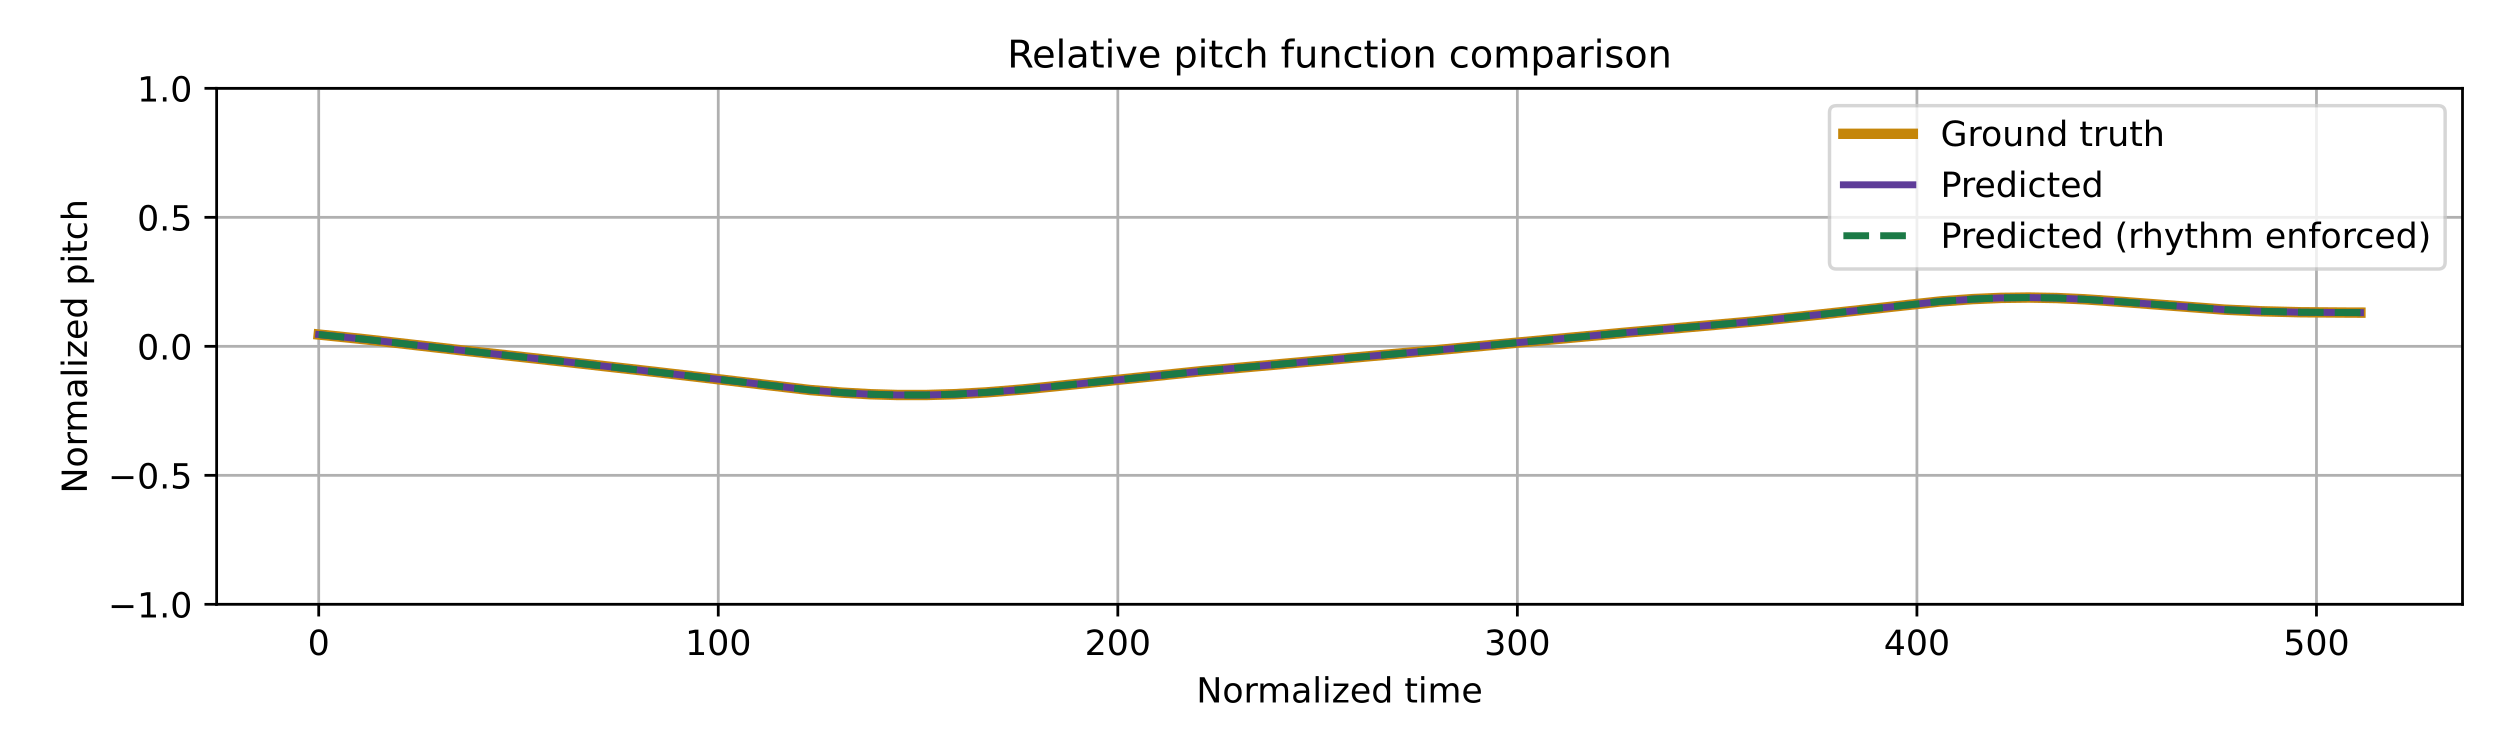
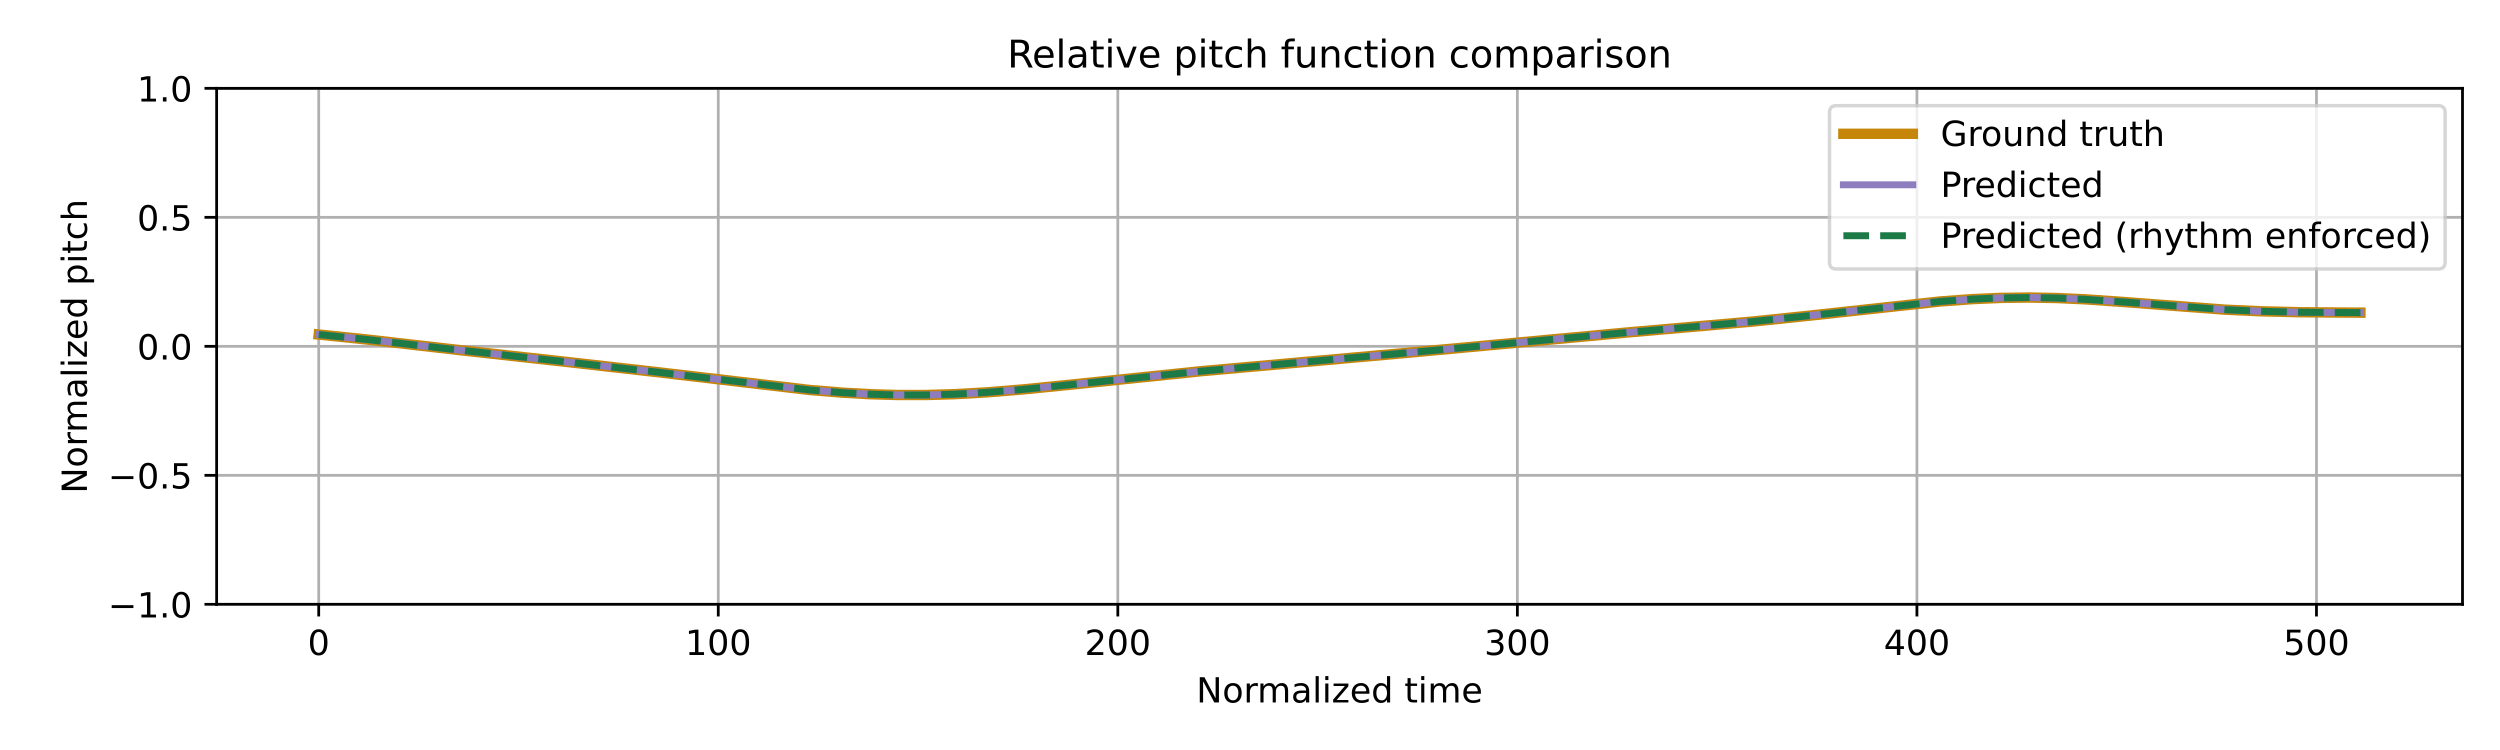
<svg xmlns="http://www.w3.org/2000/svg" xmlns:xlink="http://www.w3.org/1999/xlink" width="720pt" height="216pt" viewBox="0 0 720 216" version="1.1">
  <defs>
    <style type="text/css">*{stroke-linejoin: round; stroke-linecap: butt}</style>
  </defs>
  <g id="figure_1">
    <g id="patch_1">
      <path d="M 0 216  L 720 216  L 720 0  L 0 0  z " style="fill: #ffffff" />
    </g>
    <g id="axes_1">
      <g id="patch_2">
        <path d="M 62.39 174.04  L 709.2 174.04  L 709.2 25.44  L 62.39 25.44  z " style="fill: #ffffff" />
      </g>
      <g id="matplotlib.axis_1">
        <g id="xtick_1">
          <g id="line2d_1">
-             <path d="M 91.79 174.04  L 91.79 25.44  " clip-path="url(#p69fa13df1b)" style="fill: none; stroke: #b0b0b0; stroke-width: 0.8; stroke-linecap: square" />
+             <path d="M 91.79 174.04  L 91.79 25.44  " clip-path="url(#p6975972020)" style="fill: none; stroke: #b0b0b0; stroke-width: 0.8; stroke-linecap: square" />
          </g>
          <g id="line2d_2">
            <defs>
-               <path id="m1cdd8b90ce" d="M 0 0  L 0 3.5  " style="stroke: #000000; stroke-width: 0.8" />
-             </defs>
-             <g>
-               <use xlink:href="#m1cdd8b90ce" x="91.79" y="174.04" style="stroke: #000000; stroke-width: 0.8" />
+               <path id="m0527c68d6d" d="M 0 0  L 0 3.5  " style="stroke: #000000; stroke-width: 0.8" />
+             </defs>
+             <g>
+               <use xlink:href="#m0527c68d6d" x="91.79" y="174.04" style="stroke: #000000; stroke-width: 0.8" />
            </g>
          </g>
          <g id="text_1">
            <g transform="translate(88.60921 188.6384) scale(0.1 -0.1)">
              <defs>
                <path id="DejaVuSans-30" d="M 2034 4250  Q 1547 4250 1301 3770  Q 1056 3291 1056 2328  Q 1056 1369 1301 889  Q 1547 409 2034 409  Q 2525 409 2770 889  Q 3016 1369 3016 2328  Q 3016 3291 2770 3770  Q 2525 4250 2034 4250  z M 2034 4750  Q 2819 4750 3233 4129  Q 3647 3509 3647 2328  Q 3647 1150 3233 529  Q 2819 -91 2034 -91  Q 1250 -91 836 529  Q 422 1150 422 2328  Q 422 3509 836 4129  Q 1250 4750 2034 4750  z " transform="scale(0.015625)" />
              </defs>
              <use xlink:href="#DejaVuSans-30" />
            </g>
          </g>
        </g>
        <g id="xtick_2">
          <g id="line2d_3">
-             <path d="M 206.861 174.04  L 206.861 25.44  " clip-path="url(#p69fa13df1b)" style="fill: none; stroke: #b0b0b0; stroke-width: 0.8; stroke-linecap: square" />
+             <path d="M 206.861 174.04  L 206.861 25.44  " clip-path="url(#p6975972020)" style="fill: none; stroke: #b0b0b0; stroke-width: 0.8; stroke-linecap: square" />
          </g>
          <g id="line2d_4">
            <g>
-               <use xlink:href="#m1cdd8b90ce" x="206.861" y="174.04" style="stroke: #000000; stroke-width: 0.8" />
+               <use xlink:href="#m0527c68d6d" x="206.861" y="174.04" style="stroke: #000000; stroke-width: 0.8" />
            </g>
          </g>
          <g id="text_2">
            <g transform="translate(197.317 188.6384) scale(0.1 -0.1)">
              <defs>
                <path id="DejaVuSans-31" d="M 794 531  L 1825 531  L 1825 4091  L 703 3866  L 703 4441  L 1819 4666  L 2450 4666  L 2450 531  L 3481 531  L 3481 0  L 794 0  L 794 531  z " transform="scale(0.015625)" />
              </defs>
              <use xlink:href="#DejaVuSans-31" />
              <use xlink:href="#DejaVuSans-30" transform="translate(63.62305 0)" />
              <use xlink:href="#DejaVuSans-30" transform="translate(127.2461 0)" />
            </g>
          </g>
        </g>
        <g id="xtick_3">
          <g id="line2d_5">
-             <path d="M 321.931 174.04  L 321.931 25.44  " clip-path="url(#p69fa13df1b)" style="fill: none; stroke: #b0b0b0; stroke-width: 0.8; stroke-linecap: square" />
+             <path d="M 321.931 174.04  L 321.931 25.44  " clip-path="url(#p6975972020)" style="fill: none; stroke: #b0b0b0; stroke-width: 0.8; stroke-linecap: square" />
          </g>
          <g id="line2d_6">
            <g>
-               <use xlink:href="#m1cdd8b90ce" x="321.931" y="174.04" style="stroke: #000000; stroke-width: 0.8" />
+               <use xlink:href="#m0527c68d6d" x="321.931" y="174.04" style="stroke: #000000; stroke-width: 0.8" />
            </g>
          </g>
          <g id="text_3">
            <g transform="translate(312.3872 188.6384) scale(0.1 -0.1)">
              <defs>
                <path id="DejaVuSans-32" d="M 1228 531  L 3431 531  L 3431 0  L 469 0  L 469 531  Q 828 903 1448 1529  Q 2069 2156 2228 2338  Q 2531 2678 2651 2914  Q 2772 3150 2772 3378  Q 2772 3750 2511 3984  Q 2250 4219 1831 4219  Q 1534 4219 1204 4116  Q 875 4013 500 3803  L 500 4441  Q 881 4594 1212 4672  Q 1544 4750 1819 4750  Q 2544 4750 2975 4387  Q 3406 4025 3406 3419  Q 3406 3131 3298 2873  Q 3191 2616 2906 2266  Q 2828 2175 2409 1742  Q 1991 1309 1228 531  z " transform="scale(0.015625)" />
              </defs>
              <use xlink:href="#DejaVuSans-32" />
              <use xlink:href="#DejaVuSans-30" transform="translate(63.62305 0)" />
              <use xlink:href="#DejaVuSans-30" transform="translate(127.2461 0)" />
            </g>
          </g>
        </g>
        <g id="xtick_4">
          <g id="line2d_7">
-             <path d="M 437.001 174.04  L 437.001 25.44  " clip-path="url(#p69fa13df1b)" style="fill: none; stroke: #b0b0b0; stroke-width: 0.8; stroke-linecap: square" />
+             <path d="M 437.001 174.04  L 437.001 25.44  " clip-path="url(#p6975972020)" style="fill: none; stroke: #b0b0b0; stroke-width: 0.8; stroke-linecap: square" />
          </g>
          <g id="line2d_8">
            <g>
-               <use xlink:href="#m1cdd8b90ce" x="437.001" y="174.04" style="stroke: #000000; stroke-width: 0.8" />
+               <use xlink:href="#m0527c68d6d" x="437.001" y="174.04" style="stroke: #000000; stroke-width: 0.8" />
            </g>
          </g>
          <g id="text_4">
            <g transform="translate(427.4575 188.6384) scale(0.1 -0.1)">
              <defs>
                <path id="DejaVuSans-33" d="M 2597 2516  Q 3050 2419 3304 2112  Q 3559 1806 3559 1356  Q 3559 666 3084 287  Q 2609 -91 1734 -91  Q 1441 -91 1130 -33  Q 819 25 488 141  L 488 750  Q 750 597 1062 519  Q 1375 441 1716 441  Q 2309 441 2620 675  Q 2931 909 2931 1356  Q 2931 1769 2642 2001  Q 2353 2234 1838 2234  L 1294 2234  L 1294 2753  L 1863 2753  Q 2328 2753 2575 2939  Q 2822 3125 2822 3475  Q 2822 3834 2567 4026  Q 2313 4219 1838 4219  Q 1578 4219 1281 4162  Q 984 4106 628 3988  L 628 4550  Q 988 4650 1302 4700  Q 1616 4750 1894 4750  Q 2613 4750 3031 4423  Q 3450 4097 3450 3541  Q 3450 3153 3228 2886  Q 3006 2619 2597 2516  z " transform="scale(0.015625)" />
              </defs>
              <use xlink:href="#DejaVuSans-33" />
              <use xlink:href="#DejaVuSans-30" transform="translate(63.62305 0)" />
              <use xlink:href="#DejaVuSans-30" transform="translate(127.2461 0)" />
            </g>
          </g>
        </g>
        <g id="xtick_5">
          <g id="line2d_9">
-             <path d="M 552.072 174.04  L 552.072 25.44  " clip-path="url(#p69fa13df1b)" style="fill: none; stroke: #b0b0b0; stroke-width: 0.8; stroke-linecap: square" />
+             <path d="M 552.072 174.04  L 552.072 25.44  " clip-path="url(#p6975972020)" style="fill: none; stroke: #b0b0b0; stroke-width: 0.8; stroke-linecap: square" />
          </g>
          <g id="line2d_10">
            <g>
-               <use xlink:href="#m1cdd8b90ce" x="552.072" y="174.04" style="stroke: #000000; stroke-width: 0.8" />
+               <use xlink:href="#m0527c68d6d" x="552.072" y="174.04" style="stroke: #000000; stroke-width: 0.8" />
            </g>
          </g>
          <g id="text_5">
            <g transform="translate(542.5278 188.6384) scale(0.1 -0.1)">
              <defs>
                <path id="DejaVuSans-34" d="M 2419 4116  L 825 1625  L 2419 1625  L 2419 4116  z M 2253 4666  L 3047 4666  L 3047 1625  L 3713 1625  L 3713 1100  L 3047 1100  L 3047 0  L 2419 0  L 2419 1100  L 313 1100  L 313 1709  L 2253 4666  z " transform="scale(0.015625)" />
              </defs>
              <use xlink:href="#DejaVuSans-34" />
              <use xlink:href="#DejaVuSans-30" transform="translate(63.62305 0)" />
              <use xlink:href="#DejaVuSans-30" transform="translate(127.2461 0)" />
            </g>
          </g>
        </g>
        <g id="xtick_6">
          <g id="line2d_11">
-             <path d="M 667.142 174.04  L 667.142 25.44  " clip-path="url(#p69fa13df1b)" style="fill: none; stroke: #b0b0b0; stroke-width: 0.8; stroke-linecap: square" />
+             <path d="M 667.142 174.04  L 667.142 25.44  " clip-path="url(#p6975972020)" style="fill: none; stroke: #b0b0b0; stroke-width: 0.8; stroke-linecap: square" />
          </g>
          <g id="line2d_12">
            <g>
-               <use xlink:href="#m1cdd8b90ce" x="667.142" y="174.04" style="stroke: #000000; stroke-width: 0.8" />
+               <use xlink:href="#m0527c68d6d" x="667.142" y="174.04" style="stroke: #000000; stroke-width: 0.8" />
            </g>
          </g>
          <g id="text_6">
            <g transform="translate(657.5981 188.6384) scale(0.1 -0.1)">
              <defs>
                <path id="DejaVuSans-35" d="M 691 4666  L 3169 4666  L 3169 4134  L 1269 4134  L 1269 2991  Q 1406 3038 1543 3061  Q 1681 3084 1819 3084  Q 2600 3084 3056 2656  Q 3513 2228 3513 1497  Q 3513 744 3044 326  Q 2575 -91 1722 -91  Q 1428 -91 1123 -41  Q 819 9 494 109  L 494 744  Q 775 591 1075 516  Q 1375 441 1709 441  Q 2250 441 2565 725  Q 2881 1009 2881 1497  Q 2881 1984 2565 2268  Q 2250 2553 1709 2553  Q 1456 2553 1204 2497  Q 953 2441 691 2322  L 691 4666  z " transform="scale(0.015625)" />
              </defs>
              <use xlink:href="#DejaVuSans-35" />
              <use xlink:href="#DejaVuSans-30" transform="translate(63.62305 0)" />
              <use xlink:href="#DejaVuSans-30" transform="translate(127.2461 0)" />
            </g>
          </g>
        </g>
        <g id="text_7">
          <g transform="translate(344.5544 202.3166) scale(0.1 -0.1)">
            <defs>
              <path id="DejaVuSans-4e" d="M 628 4666  L 1478 4666  L 3547 763  L 3547 4666  L 4159 4666  L 4159 0  L 3309 0  L 1241 3903  L 1241 0  L 628 0  L 628 4666  z " transform="scale(0.015625)" />
              <path id="DejaVuSans-6f" d="M 1959 3097  Q 1497 3097 1228 2736  Q 959 2375 959 1747  Q 959 1119 1226 758  Q 1494 397 1959 397  Q 2419 397 2687 759  Q 2956 1122 2956 1747  Q 2956 2369 2687 2733  Q 2419 3097 1959 3097  z M 1959 3584  Q 2709 3584 3137 3096  Q 3566 2609 3566 1747  Q 3566 888 3137 398  Q 2709 -91 1959 -91  Q 1206 -91 779 398  Q 353 888 353 1747  Q 353 2609 779 3096  Q 1206 3584 1959 3584  z " transform="scale(0.015625)" />
              <path id="DejaVuSans-72" d="M 2631 2963  Q 2534 3019 2420 3045  Q 2306 3072 2169 3072  Q 1681 3072 1420 2755  Q 1159 2438 1159 1844  L 1159 0  L 581 0  L 581 3500  L 1159 3500  L 1159 2956  Q 1341 3275 1631 3429  Q 1922 3584 2338 3584  Q 2397 3584 2469 3576  Q 2541 3569 2628 3553  L 2631 2963  z " transform="scale(0.015625)" />
              <path id="DejaVuSans-6d" d="M 3328 2828  Q 3544 3216 3844 3400  Q 4144 3584 4550 3584  Q 5097 3584 5394 3201  Q 5691 2819 5691 2113  L 5691 0  L 5113 0  L 5113 2094  Q 5113 2597 4934 2840  Q 4756 3084 4391 3084  Q 3944 3084 3684 2787  Q 3425 2491 3425 1978  L 3425 0  L 2847 0  L 2847 2094  Q 2847 2600 2669 2842  Q 2491 3084 2119 3084  Q 1678 3084 1418 2786  Q 1159 2488 1159 1978  L 1159 0  L 581 0  L 581 3500  L 1159 3500  L 1159 2956  Q 1356 3278 1631 3431  Q 1906 3584 2284 3584  Q 2666 3584 2933 3390  Q 3200 3197 3328 2828  z " transform="scale(0.015625)" />
              <path id="DejaVuSans-61" d="M 2194 1759  Q 1497 1759 1228 1600  Q 959 1441 959 1056  Q 959 750 1161 570  Q 1363 391 1709 391  Q 2188 391 2477 730  Q 2766 1069 2766 1631  L 2766 1759  L 2194 1759  z M 3341 1997  L 3341 0  L 2766 0  L 2766 531  Q 2569 213 2275 61  Q 1981 -91 1556 -91  Q 1019 -91 701 211  Q 384 513 384 1019  Q 384 1609 779 1909  Q 1175 2209 1959 2209  L 2766 2209  L 2766 2266  Q 2766 2663 2505 2880  Q 2244 3097 1772 3097  Q 1472 3097 1187 3025  Q 903 2953 641 2809  L 641 3341  Q 956 3463 1253 3523  Q 1550 3584 1831 3584  Q 2591 3584 2966 3190  Q 3341 2797 3341 1997  z " transform="scale(0.015625)" />
              <path id="DejaVuSans-6c" d="M 603 4863  L 1178 4863  L 1178 0  L 603 0  L 603 4863  z " transform="scale(0.015625)" />
              <path id="DejaVuSans-69" d="M 603 3500  L 1178 3500  L 1178 0  L 603 0  L 603 3500  z M 603 4863  L 1178 4863  L 1178 4134  L 603 4134  L 603 4863  z " transform="scale(0.015625)" />
              <path id="DejaVuSans-7a" d="M 353 3500  L 3084 3500  L 3084 2975  L 922 459  L 3084 459  L 3084 0  L 275 0  L 275 525  L 2438 3041  L 353 3041  L 353 3500  z " transform="scale(0.015625)" />
              <path id="DejaVuSans-65" d="M 3597 1894  L 3597 1613  L 953 1613  Q 991 1019 1311 708  Q 1631 397 2203 397  Q 2534 397 2845 478  Q 3156 559 3463 722  L 3463 178  Q 3153 47 2828 -22  Q 2503 -91 2169 -91  Q 1331 -91 842 396  Q 353 884 353 1716  Q 353 2575 817 3079  Q 1281 3584 2069 3584  Q 2775 3584 3186 3129  Q 3597 2675 3597 1894  z M 3022 2063  Q 3016 2534 2758 2815  Q 2500 3097 2075 3097  Q 1594 3097 1305 2825  Q 1016 2553 972 2059  L 3022 2063  z " transform="scale(0.015625)" />
              <path id="DejaVuSans-64" d="M 2906 2969  L 2906 4863  L 3481 4863  L 3481 0  L 2906 0  L 2906 525  Q 2725 213 2448 61  Q 2172 -91 1784 -91  Q 1150 -91 751 415  Q 353 922 353 1747  Q 353 2572 751 3078  Q 1150 3584 1784 3584  Q 2172 3584 2448 3432  Q 2725 3281 2906 2969  z M 947 1747  Q 947 1113 1208 752  Q 1469 391 1925 391  Q 2381 391 2643 752  Q 2906 1113 2906 1747  Q 2906 2381 2643 2742  Q 2381 3103 1925 3103  Q 1469 3103 1208 2742  Q 947 2381 947 1747  z " transform="scale(0.015625)" />
              <path id="DejaVuSans-20" transform="scale(0.015625)" />
              <path id="DejaVuSans-74" d="M 1172 4494  L 1172 3500  L 2356 3500  L 2356 3053  L 1172 3053  L 1172 1153  Q 1172 725 1289 603  Q 1406 481 1766 481  L 2356 481  L 2356 0  L 1766 0  Q 1100 0 847 248  Q 594 497 594 1153  L 594 3053  L 172 3053  L 172 3500  L 594 3500  L 594 4494  L 1172 4494  z " transform="scale(0.015625)" />
            </defs>
            <use xlink:href="#DejaVuSans-4e" />
            <use xlink:href="#DejaVuSans-6f" transform="translate(74.80469 0)" />
            <use xlink:href="#DejaVuSans-72" transform="translate(135.9863 0)" />
            <use xlink:href="#DejaVuSans-6d" transform="translate(175.3496 0)" />
            <use xlink:href="#DejaVuSans-61" transform="translate(272.7617 0)" />
            <use xlink:href="#DejaVuSans-6c" transform="translate(334.041 0)" />
            <use xlink:href="#DejaVuSans-69" transform="translate(361.8242 0)" />
            <use xlink:href="#DejaVuSans-7a" transform="translate(389.6074 0)" />
            <use xlink:href="#DejaVuSans-65" transform="translate(442.0977 0)" />
            <use xlink:href="#DejaVuSans-64" transform="translate(503.6211 0)" />
            <use xlink:href="#DejaVuSans-20" transform="translate(567.0977 0)" />
            <use xlink:href="#DejaVuSans-74" transform="translate(598.8848 0)" />
            <use xlink:href="#DejaVuSans-69" transform="translate(638.0938 0)" />
            <use xlink:href="#DejaVuSans-6d" transform="translate(665.877 0)" />
            <use xlink:href="#DejaVuSans-65" transform="translate(763.2891 0)" />
          </g>
        </g>
      </g>
      <g id="matplotlib.axis_2">
        <g id="ytick_1">
          <g id="line2d_13">
-             <path d="M 62.39 174.04  L 709.2 174.04  " clip-path="url(#p69fa13df1b)" style="fill: none; stroke: #b0b0b0; stroke-width: 0.8; stroke-linecap: square" />
+             <path d="M 62.39 174.04  L 709.2 174.04  " clip-path="url(#p6975972020)" style="fill: none; stroke: #b0b0b0; stroke-width: 0.8; stroke-linecap: square" />
          </g>
          <g id="line2d_14">
            <defs>
-               <path id="m0471187633" d="M 0 0  L -3.5 0  " style="stroke: #000000; stroke-width: 0.8" />
-             </defs>
-             <g>
-               <use xlink:href="#m0471187633" x="62.39" y="174.04" style="stroke: #000000; stroke-width: 0.8" />
+               <path id="m1e0467386c" d="M 0 0  L -3.5 0  " style="stroke: #000000; stroke-width: 0.8" />
+             </defs>
+             <g>
+               <use xlink:href="#m1e0467386c" x="62.39" y="174.04" style="stroke: #000000; stroke-width: 0.8" />
            </g>
          </g>
          <g id="text_8">
            <g transform="translate(31.10719 177.8392) scale(0.1 -0.1)">
              <defs>
                <path id="DejaVuSans-2212" d="M 678 2272  L 4684 2272  L 4684 1741  L 678 1741  L 678 2272  z " transform="scale(0.015625)" />
                <path id="DejaVuSans-2e" d="M 684 794  L 1344 794  L 1344 0  L 684 0  L 684 794  z " transform="scale(0.015625)" />
              </defs>
              <use xlink:href="#DejaVuSans-2212" />
              <use xlink:href="#DejaVuSans-31" transform="translate(83.78906 0)" />
              <use xlink:href="#DejaVuSans-2e" transform="translate(147.4121 0)" />
              <use xlink:href="#DejaVuSans-30" transform="translate(179.1992 0)" />
            </g>
          </g>
        </g>
        <g id="ytick_2">
          <g id="line2d_15">
-             <path d="M 62.39 136.89  L 709.2 136.89  " clip-path="url(#p69fa13df1b)" style="fill: none; stroke: #b0b0b0; stroke-width: 0.8; stroke-linecap: square" />
+             <path d="M 62.39 136.89  L 709.2 136.89  " clip-path="url(#p6975972020)" style="fill: none; stroke: #b0b0b0; stroke-width: 0.8; stroke-linecap: square" />
          </g>
          <g id="line2d_16">
            <g>
-               <use xlink:href="#m0471187633" x="62.39" y="136.89" style="stroke: #000000; stroke-width: 0.8" />
+               <use xlink:href="#m1e0467386c" x="62.39" y="136.89" style="stroke: #000000; stroke-width: 0.8" />
            </g>
          </g>
          <g id="text_9">
            <g transform="translate(31.10719 140.6892) scale(0.1 -0.1)">
              <use xlink:href="#DejaVuSans-2212" />
              <use xlink:href="#DejaVuSans-30" transform="translate(83.78906 0)" />
              <use xlink:href="#DejaVuSans-2e" transform="translate(147.4121 0)" />
              <use xlink:href="#DejaVuSans-35" transform="translate(179.1992 0)" />
            </g>
          </g>
        </g>
        <g id="ytick_3">
          <g id="line2d_17">
-             <path d="M 62.39 99.74  L 709.2 99.74  " clip-path="url(#p69fa13df1b)" style="fill: none; stroke: #b0b0b0; stroke-width: 0.8; stroke-linecap: square" />
+             <path d="M 62.39 99.74  L 709.2 99.74  " clip-path="url(#p6975972020)" style="fill: none; stroke: #b0b0b0; stroke-width: 0.8; stroke-linecap: square" />
          </g>
          <g id="line2d_18">
            <g>
-               <use xlink:href="#m0471187633" x="62.39" y="99.74" style="stroke: #000000; stroke-width: 0.8" />
+               <use xlink:href="#m1e0467386c" x="62.39" y="99.74" style="stroke: #000000; stroke-width: 0.8" />
            </g>
          </g>
          <g id="text_10">
            <g transform="translate(39.48687 103.5392) scale(0.1 -0.1)">
              <use xlink:href="#DejaVuSans-30" />
              <use xlink:href="#DejaVuSans-2e" transform="translate(63.62305 0)" />
              <use xlink:href="#DejaVuSans-30" transform="translate(95.41016 0)" />
            </g>
          </g>
        </g>
        <g id="ytick_4">
          <g id="line2d_19">
-             <path d="M 62.39 62.59  L 709.2 62.59  " clip-path="url(#p69fa13df1b)" style="fill: none; stroke: #b0b0b0; stroke-width: 0.8; stroke-linecap: square" />
+             <path d="M 62.39 62.59  L 709.2 62.59  " clip-path="url(#p6975972020)" style="fill: none; stroke: #b0b0b0; stroke-width: 0.8; stroke-linecap: square" />
          </g>
          <g id="line2d_20">
            <g>
-               <use xlink:href="#m0471187633" x="62.39" y="62.59" style="stroke: #000000; stroke-width: 0.8" />
+               <use xlink:href="#m1e0467386c" x="62.39" y="62.59" style="stroke: #000000; stroke-width: 0.8" />
            </g>
          </g>
          <g id="text_11">
            <g transform="translate(39.48687 66.38922) scale(0.1 -0.1)">
              <use xlink:href="#DejaVuSans-30" />
              <use xlink:href="#DejaVuSans-2e" transform="translate(63.62305 0)" />
              <use xlink:href="#DejaVuSans-35" transform="translate(95.41016 0)" />
            </g>
          </g>
        </g>
        <g id="ytick_5">
          <g id="line2d_21">
-             <path d="M 62.39 25.44  L 709.2 25.44  " clip-path="url(#p69fa13df1b)" style="fill: none; stroke: #b0b0b0; stroke-width: 0.8; stroke-linecap: square" />
+             <path d="M 62.39 25.44  L 709.2 25.44  " clip-path="url(#p6975972020)" style="fill: none; stroke: #b0b0b0; stroke-width: 0.8; stroke-linecap: square" />
          </g>
          <g id="line2d_22">
            <g>
-               <use xlink:href="#m0471187633" x="62.39" y="25.44" style="stroke: #000000; stroke-width: 0.8" />
+               <use xlink:href="#m1e0467386c" x="62.39" y="25.44" style="stroke: #000000; stroke-width: 0.8" />
            </g>
          </g>
          <g id="text_12">
            <g transform="translate(39.48687 29.23922) scale(0.1 -0.1)">
              <use xlink:href="#DejaVuSans-31" />
              <use xlink:href="#DejaVuSans-2e" transform="translate(63.62305 0)" />
              <use xlink:href="#DejaVuSans-30" transform="translate(95.41016 0)" />
            </g>
          </g>
        </g>
        <g id="text_13">
          <g transform="translate(25.0275 142.1259) rotate(-90) scale(0.1 -0.1)">
            <defs>
              <path id="DejaVuSans-70" d="M 1159 525  L 1159 -1331  L 581 -1331  L 581 3500  L 1159 3500  L 1159 2969  Q 1341 3281 1617 3432  Q 1894 3584 2278 3584  Q 2916 3584 3314 3078  Q 3713 2572 3713 1747  Q 3713 922 3314 415  Q 2916 -91 2278 -91  Q 1894 -91 1617 61  Q 1341 213 1159 525  z M 3116 1747  Q 3116 2381 2855 2742  Q 2594 3103 2138 3103  Q 1681 3103 1420 2742  Q 1159 2381 1159 1747  Q 1159 1113 1420 752  Q 1681 391 2138 391  Q 2594 391 2855 752  Q 3116 1113 3116 1747  z " transform="scale(0.015625)" />
              <path id="DejaVuSans-63" d="M 3122 3366  L 3122 2828  Q 2878 2963 2633 3030  Q 2388 3097 2138 3097  Q 1578 3097 1268 2742  Q 959 2388 959 1747  Q 959 1106 1268 751  Q 1578 397 2138 397  Q 2388 397 2633 464  Q 2878 531 3122 666  L 3122 134  Q 2881 22 2623 -34  Q 2366 -91 2075 -91  Q 1284 -91 818 406  Q 353 903 353 1747  Q 353 2603 823 3093  Q 1294 3584 2113 3584  Q 2378 3584 2631 3529  Q 2884 3475 3122 3366  z " transform="scale(0.015625)" />
              <path id="DejaVuSans-68" d="M 3513 2113  L 3513 0  L 2938 0  L 2938 2094  Q 2938 2591 2744 2837  Q 2550 3084 2163 3084  Q 1697 3084 1428 2787  Q 1159 2491 1159 1978  L 1159 0  L 581 0  L 581 4863  L 1159 4863  L 1159 2956  Q 1366 3272 1645 3428  Q 1925 3584 2291 3584  Q 2894 3584 3203 3211  Q 3513 2838 3513 2113  z " transform="scale(0.015625)" />
            </defs>
            <use xlink:href="#DejaVuSans-4e" />
            <use xlink:href="#DejaVuSans-6f" transform="translate(74.80469 0)" />
            <use xlink:href="#DejaVuSans-72" transform="translate(135.9863 0)" />
            <use xlink:href="#DejaVuSans-6d" transform="translate(175.3496 0)" />
            <use xlink:href="#DejaVuSans-61" transform="translate(272.7617 0)" />
            <use xlink:href="#DejaVuSans-6c" transform="translate(334.041 0)" />
            <use xlink:href="#DejaVuSans-69" transform="translate(361.8242 0)" />
            <use xlink:href="#DejaVuSans-7a" transform="translate(389.6074 0)" />
            <use xlink:href="#DejaVuSans-65" transform="translate(442.0977 0)" />
            <use xlink:href="#DejaVuSans-64" transform="translate(503.6211 0)" />
            <use xlink:href="#DejaVuSans-20" transform="translate(567.0977 0)" />
            <use xlink:href="#DejaVuSans-70" transform="translate(598.8848 0)" />
            <use xlink:href="#DejaVuSans-69" transform="translate(662.3613 0)" />
            <use xlink:href="#DejaVuSans-74" transform="translate(690.1445 0)" />
            <use xlink:href="#DejaVuSans-63" transform="translate(729.3535 0)" />
            <use xlink:href="#DejaVuSans-68" transform="translate(784.334 0)" />
          </g>
        </g>
      </g>
      <g id="line2d_23">
-         <path d="M 91.79 96.348  L 105.599 97.77  L 133.216 100.929  L 163.134 104.226  L 188.449 107.08  L 233.327 112.33  L 242.533 113.082  L 250.587 113.534  L 258.642 113.764  L 266.697 113.761  L 274.752 113.53  L 283.958 113.015  L 294.314 112.181  L 308.123 110.806  L 346.096 106.888  L 370.261 104.737  L 405.932 101.552  L 468.07 95.808  L 504.893 92.593  L 521.003 90.919  L 558.976 86.803  L 568.181 86.141  L 576.236 85.793  L 584.291 85.689  L 592.346 85.832  L 600.401 86.197  L 610.757 86.91  L 640.676 89.176  L 651.032 89.648  L 662.539 89.926  L 677.498 90.034  L 679.8 90.038  L 679.8 90.038  " clip-path="url(#p69fa13df1b)" style="fill: none; stroke: #c5860a; stroke-width: 3; stroke-linecap: square" />
+         <path d="M 91.79 96.348  L 105.599 97.77  L 133.216 100.929  L 163.134 104.226  L 188.449 107.08  L 233.327 112.33  L 242.533 113.082  L 250.587 113.534  L 258.642 113.764  L 266.697 113.761  L 274.752 113.53  L 283.958 113.015  L 294.314 112.181  L 308.123 110.806  L 346.096 106.888  L 370.261 104.737  L 405.932 101.552  L 468.07 95.808  L 504.893 92.593  L 521.003 90.919  L 558.976 86.803  L 568.181 86.141  L 576.236 85.793  L 584.291 85.689  L 592.346 85.832  L 600.401 86.197  L 610.757 86.91  L 640.676 89.176  L 651.032 89.648  L 662.539 89.926  L 677.498 90.034  L 679.8 90.038  L 679.8 90.038  " clip-path="url(#p6975972020)" style="fill: none; stroke: #c5860a; stroke-width: 3; stroke-linecap: square" />
      </g>
      <g id="line2d_24">
-         <path d="M 91.79 96.348  L 105.599 97.77  L 133.216 100.929  L 163.134 104.226  L 188.449 107.08  L 233.327 112.33  L 242.533 113.082  L 250.587 113.534  L 258.642 113.764  L 266.697 113.761  L 274.752 113.53  L 283.958 113.015  L 294.314 112.181  L 308.123 110.806  L 346.096 106.888  L 370.261 104.737  L 405.932 101.552  L 468.07 95.808  L 504.893 92.593  L 521.003 90.919  L 558.976 86.803  L 568.181 86.141  L 576.236 85.793  L 584.291 85.689  L 592.346 85.832  L 600.401 86.197  L 610.757 86.91  L 640.676 89.176  L 651.032 89.648  L 662.539 89.926  L 677.498 90.034  L 679.8 90.038  L 679.8 90.038  " clip-path="url(#p69fa13df1b)" style="fill: none; stroke: #5e3c99; stroke-width: 2; stroke-linecap: square" />
+         <path d="M 91.79 96.348  L 105.599 97.77  L 133.216 100.929  L 163.134 104.226  L 188.449 107.08  L 233.327 112.33  L 242.533 113.082  L 250.587 113.534  L 258.642 113.764  L 266.697 113.761  L 274.752 113.53  L 283.958 113.015  L 294.314 112.181  L 308.123 110.806  L 346.096 106.888  L 370.261 104.737  L 405.932 101.552  L 468.07 95.808  L 504.893 92.593  L 521.003 90.919  L 558.976 86.803  L 568.181 86.141  L 576.236 85.793  L 584.291 85.689  L 592.346 85.832  L 600.401 86.197  L 610.757 86.91  L 640.676 89.176  L 651.032 89.648  L 662.539 89.926  L 677.498 90.034  L 679.8 90.038  L 679.8 90.038  " clip-path="url(#p6975972020)" style="fill: none; stroke: #8e7dbe; stroke-width: 2; stroke-linecap: square" />
      </g>
      <g id="line2d_25">
-         <path d="M 91.79 96.348  L 105.599 97.77  L 133.216 100.929  L 163.134 104.226  L 188.449 107.08  L 233.327 112.33  L 242.533 113.082  L 250.587 113.534  L 258.642 113.764  L 266.697 113.761  L 274.752 113.53  L 283.958 113.015  L 294.314 112.181  L 308.123 110.806  L 346.096 106.888  L 370.261 104.737  L 405.932 101.552  L 468.07 95.808  L 504.893 92.593  L 521.003 90.919  L 558.976 86.803  L 568.181 86.141  L 576.236 85.793  L 584.291 85.689  L 592.346 85.832  L 600.401 86.197  L 610.757 86.91  L 640.676 89.176  L 651.032 89.648  L 662.539 89.926  L 677.498 90.034  L 679.8 90.038  L 679.8 90.038  " clip-path="url(#p69fa13df1b)" style="fill: none; stroke-dasharray: 7.4,3.2; stroke-dashoffset: 0; stroke: #1b7a46; stroke-width: 2" />
+         <path d="M 91.79 96.348  L 105.599 97.77  L 133.216 100.929  L 163.134 104.226  L 188.449 107.08  L 233.327 112.33  L 242.533 113.082  L 250.587 113.534  L 258.642 113.764  L 266.697 113.761  L 274.752 113.53  L 283.958 113.015  L 294.314 112.181  L 308.123 110.806  L 346.096 106.888  L 370.261 104.737  L 405.932 101.552  L 468.07 95.808  L 504.893 92.593  L 521.003 90.919  L 558.976 86.803  L 568.181 86.141  L 576.236 85.793  L 584.291 85.689  L 592.346 85.832  L 600.401 86.197  L 610.757 86.91  L 640.676 89.176  L 651.032 89.648  L 662.539 89.926  L 677.498 90.034  L 679.8 90.038  L 679.8 90.038  " clip-path="url(#p6975972020)" style="fill: none; stroke-dasharray: 7.4,3.2; stroke-dashoffset: 0; stroke: #1b7a46; stroke-width: 2" />
      </g>
      <g id="patch_3">
        <path d="M 62.39 174.04  L 62.39 25.44  " style="fill: none; stroke: #000000; stroke-width: 0.8; stroke-linejoin: miter; stroke-linecap: square" />
      </g>
      <g id="patch_4">
        <path d="M 709.2 174.04  L 709.2 25.44  " style="fill: none; stroke: #000000; stroke-width: 0.8; stroke-linejoin: miter; stroke-linecap: square" />
      </g>
      <g id="patch_5">
        <path d="M 62.39 174.04  L 709.2 174.04  " style="fill: none; stroke: #000000; stroke-width: 0.8; stroke-linejoin: miter; stroke-linecap: square" />
      </g>
      <g id="patch_6">
        <path d="M 62.39 25.44  L 709.2 25.44  " style="fill: none; stroke: #000000; stroke-width: 0.8; stroke-linejoin: miter; stroke-linecap: square" />
      </g>
      <g id="text_14">
        <g transform="translate(290.1045 19.44) scale(0.11 -0.11)">
          <defs>
            <path id="DejaVuSans-52" d="M 2841 2188  Q 3044 2119 3236 1894  Q 3428 1669 3622 1275  L 4263 0  L 3584 0  L 2988 1197  Q 2756 1666 2539 1819  Q 2322 1972 1947 1972  L 1259 1972  L 1259 0  L 628 0  L 628 4666  L 2053 4666  Q 2853 4666 3247 4331  Q 3641 3997 3641 3322  Q 3641 2881 3436 2590  Q 3231 2300 2841 2188  z M 1259 4147  L 1259 2491  L 2053 2491  Q 2509 2491 2742 2702  Q 2975 2913 2975 3322  Q 2975 3731 2742 3939  Q 2509 4147 2053 4147  L 1259 4147  z " transform="scale(0.015625)" />
            <path id="DejaVuSans-76" d="M 191 3500  L 800 3500  L 1894 563  L 2988 3500  L 3597 3500  L 2284 0  L 1503 0  L 191 3500  z " transform="scale(0.015625)" />
            <path id="DejaVuSans-66" d="M 2375 4863  L 2375 4384  L 1825 4384  Q 1516 4384 1395 4259  Q 1275 4134 1275 3809  L 1275 3500  L 2222 3500  L 2222 3053  L 1275 3053  L 1275 0  L 697 0  L 697 3053  L 147 3053  L 147 3500  L 697 3500  L 697 3744  Q 697 4328 969 4595  Q 1241 4863 1831 4863  L 2375 4863  z " transform="scale(0.015625)" />
            <path id="DejaVuSans-75" d="M 544 1381  L 544 3500  L 1119 3500  L 1119 1403  Q 1119 906 1312 657  Q 1506 409 1894 409  Q 2359 409 2629 706  Q 2900 1003 2900 1516  L 2900 3500  L 3475 3500  L 3475 0  L 2900 0  L 2900 538  Q 2691 219 2414 64  Q 2138 -91 1772 -91  Q 1169 -91 856 284  Q 544 659 544 1381  z M 1991 3584  L 1991 3584  z " transform="scale(0.015625)" />
            <path id="DejaVuSans-6e" d="M 3513 2113  L 3513 0  L 2938 0  L 2938 2094  Q 2938 2591 2744 2837  Q 2550 3084 2163 3084  Q 1697 3084 1428 2787  Q 1159 2491 1159 1978  L 1159 0  L 581 0  L 581 3500  L 1159 3500  L 1159 2956  Q 1366 3272 1645 3428  Q 1925 3584 2291 3584  Q 2894 3584 3203 3211  Q 3513 2838 3513 2113  z " transform="scale(0.015625)" />
            <path id="DejaVuSans-73" d="M 2834 3397  L 2834 2853  Q 2591 2978 2328 3040  Q 2066 3103 1784 3103  Q 1356 3103 1142 2972  Q 928 2841 928 2578  Q 928 2378 1081 2264  Q 1234 2150 1697 2047  L 1894 2003  Q 2506 1872 2764 1633  Q 3022 1394 3022 966  Q 3022 478 2636 193  Q 2250 -91 1575 -91  Q 1294 -91 989 -36  Q 684 19 347 128  L 347 722  Q 666 556 975 473  Q 1284 391 1588 391  Q 1994 391 2212 530  Q 2431 669 2431 922  Q 2431 1156 2273 1281  Q 2116 1406 1581 1522  L 1381 1569  Q 847 1681 609 1914  Q 372 2147 372 2553  Q 372 3047 722 3315  Q 1072 3584 1716 3584  Q 2034 3584 2315 3537  Q 2597 3491 2834 3397  z " transform="scale(0.015625)" />
          </defs>
          <use xlink:href="#DejaVuSans-52" />
          <use xlink:href="#DejaVuSans-65" transform="translate(64.98242 0)" />
          <use xlink:href="#DejaVuSans-6c" transform="translate(126.5059 0)" />
          <use xlink:href="#DejaVuSans-61" transform="translate(154.2891 0)" />
          <use xlink:href="#DejaVuSans-74" transform="translate(215.5684 0)" />
          <use xlink:href="#DejaVuSans-69" transform="translate(254.7773 0)" />
          <use xlink:href="#DejaVuSans-76" transform="translate(282.5605 0)" />
          <use xlink:href="#DejaVuSans-65" transform="translate(341.7402 0)" />
          <use xlink:href="#DejaVuSans-20" transform="translate(403.2637 0)" />
          <use xlink:href="#DejaVuSans-70" transform="translate(435.0508 0)" />
          <use xlink:href="#DejaVuSans-69" transform="translate(498.5273 0)" />
          <use xlink:href="#DejaVuSans-74" transform="translate(526.3105 0)" />
          <use xlink:href="#DejaVuSans-63" transform="translate(565.5195 0)" />
          <use xlink:href="#DejaVuSans-68" transform="translate(620.5 0)" />
          <use xlink:href="#DejaVuSans-20" transform="translate(683.8789 0)" />
          <use xlink:href="#DejaVuSans-66" transform="translate(715.666 0)" />
          <use xlink:href="#DejaVuSans-75" transform="translate(750.8711 0)" />
          <use xlink:href="#DejaVuSans-6e" transform="translate(814.25 0)" />
          <use xlink:href="#DejaVuSans-63" transform="translate(877.6289 0)" />
          <use xlink:href="#DejaVuSans-74" transform="translate(932.6094 0)" />
          <use xlink:href="#DejaVuSans-69" transform="translate(971.8184 0)" />
          <use xlink:href="#DejaVuSans-6f" transform="translate(999.6016 0)" />
          <use xlink:href="#DejaVuSans-6e" transform="translate(1060.783 0)" />
          <use xlink:href="#DejaVuSans-20" transform="translate(1124.162 0)" />
          <use xlink:href="#DejaVuSans-63" transform="translate(1155.949 0)" />
          <use xlink:href="#DejaVuSans-6f" transform="translate(1210.93 0)" />
          <use xlink:href="#DejaVuSans-6d" transform="translate(1272.111 0)" />
          <use xlink:href="#DejaVuSans-70" transform="translate(1369.523 0)" />
          <use xlink:href="#DejaVuSans-61" transform="translate(1433 0)" />
          <use xlink:href="#DejaVuSans-72" transform="translate(1494.279 0)" />
          <use xlink:href="#DejaVuSans-69" transform="translate(1535.393 0)" />
          <use xlink:href="#DejaVuSans-73" transform="translate(1563.176 0)" />
          <use xlink:href="#DejaVuSans-6f" transform="translate(1615.275 0)" />
          <use xlink:href="#DejaVuSans-6e" transform="translate(1676.457 0)" />
        </g>
      </g>
      <g id="legend_1">
        <g id="patch_7">
          <path d="M 528.894 77.474  L 702.2 77.474  Q 704.2 77.474 704.2 75.474  L 704.2 32.44  Q 704.2 30.44 702.2 30.44  L 528.894 30.44  Q 526.894 30.44 526.894 32.44  L 526.894 75.474  Q 526.894 77.474 528.894 77.474  z " style="fill: #ffffff; opacity: 0.8; stroke: #cccccc; stroke-linejoin: miter" />
        </g>
        <g id="line2d_26">
          <path d="M 530.894 38.538  L 540.894 38.538  L 550.894 38.538  " style="fill: none; stroke: #c5860a; stroke-width: 3; stroke-linecap: square" />
        </g>
        <g id="text_15">
          <g transform="translate(558.8937 42.03844) scale(0.1 -0.1)">
            <defs>
              <path id="DejaVuSans-47" d="M 3809 666  L 3809 1919  L 2778 1919  L 2778 2438  L 4434 2438  L 4434 434  Q 4069 175 3628 42  Q 3188 -91 2688 -91  Q 1594 -91 976 548  Q 359 1188 359 2328  Q 359 3472 976 4111  Q 1594 4750 2688 4750  Q 3144 4750 3555 4637  Q 3966 4525 4313 4306  L 4313 3634  Q 3963 3931 3569 4081  Q 3175 4231 2741 4231  Q 1884 4231 1454 3753  Q 1025 3275 1025 2328  Q 1025 1384 1454 906  Q 1884 428 2741 428  Q 3075 428 3337 486  Q 3600 544 3809 666  z " transform="scale(0.015625)" />
            </defs>
            <use xlink:href="#DejaVuSans-47" />
            <use xlink:href="#DejaVuSans-72" transform="translate(77.49023 0)" />
            <use xlink:href="#DejaVuSans-6f" transform="translate(116.3535 0)" />
            <use xlink:href="#DejaVuSans-75" transform="translate(177.5352 0)" />
            <use xlink:href="#DejaVuSans-6e" transform="translate(240.9141 0)" />
            <use xlink:href="#DejaVuSans-64" transform="translate(304.293 0)" />
            <use xlink:href="#DejaVuSans-20" transform="translate(367.7695 0)" />
            <use xlink:href="#DejaVuSans-74" transform="translate(399.5566 0)" />
            <use xlink:href="#DejaVuSans-72" transform="translate(438.7656 0)" />
            <use xlink:href="#DejaVuSans-75" transform="translate(479.8789 0)" />
            <use xlink:href="#DejaVuSans-74" transform="translate(543.2578 0)" />
            <use xlink:href="#DejaVuSans-68" transform="translate(582.4668 0)" />
          </g>
        </g>
        <g id="line2d_27">
-           <path d="M 530.894 53.217  L 540.894 53.217  L 550.894 53.217  " style="fill: none; stroke: #5e3c99; stroke-width: 2; stroke-linecap: square" />
+           <path d="M 530.894 53.217  L 540.894 53.217  L 550.894 53.217  " style="fill: none; stroke: #8e7dbe; stroke-width: 2; stroke-linecap: square" />
        </g>
        <g id="text_16">
          <g transform="translate(558.8937 56.71656) scale(0.1 -0.1)">
            <defs>
              <path id="DejaVuSans-50" d="M 1259 4147  L 1259 2394  L 2053 2394  Q 2494 2394 2734 2622  Q 2975 2850 2975 3272  Q 2975 3691 2734 3919  Q 2494 4147 2053 4147  L 1259 4147  z M 628 4666  L 2053 4666  Q 2838 4666 3239 4311  Q 3641 3956 3641 3272  Q 3641 2581 3239 2228  Q 2838 1875 2053 1875  L 1259 1875  L 1259 0  L 628 0  L 628 4666  z " transform="scale(0.015625)" />
            </defs>
            <use xlink:href="#DejaVuSans-50" />
            <use xlink:href="#DejaVuSans-72" transform="translate(58.55273 0)" />
            <use xlink:href="#DejaVuSans-65" transform="translate(97.41602 0)" />
            <use xlink:href="#DejaVuSans-64" transform="translate(158.9395 0)" />
            <use xlink:href="#DejaVuSans-69" transform="translate(222.416 0)" />
            <use xlink:href="#DejaVuSans-63" transform="translate(250.1992 0)" />
            <use xlink:href="#DejaVuSans-74" transform="translate(305.1797 0)" />
            <use xlink:href="#DejaVuSans-65" transform="translate(344.3887 0)" />
            <use xlink:href="#DejaVuSans-64" transform="translate(405.9121 0)" />
          </g>
        </g>
        <g id="line2d_28">
          <path d="M 530.894 67.895  L 540.894 67.895  L 550.894 67.895  " style="fill: none; stroke-dasharray: 7.4,3.2; stroke-dashoffset: 0; stroke: #1b7a46; stroke-width: 2" />
        </g>
        <g id="text_17">
          <g transform="translate(558.8937 71.39469) scale(0.1 -0.1)">
            <defs>
              <path id="DejaVuSans-28" d="M 1984 4856  Q 1566 4138 1362 3434  Q 1159 2731 1159 2009  Q 1159 1288 1364 580  Q 1569 -128 1984 -844  L 1484 -844  Q 1016 -109 783 600  Q 550 1309 550 2009  Q 550 2706 781 3412  Q 1013 4119 1484 4856  L 1984 4856  z " transform="scale(0.015625)" />
              <path id="DejaVuSans-79" d="M 2059 -325  Q 1816 -950 1584 -1140  Q 1353 -1331 966 -1331  L 506 -1331  L 506 -850  L 844 -850  Q 1081 -850 1212 -737  Q 1344 -625 1503 -206  L 1606 56  L 191 3500  L 800 3500  L 1894 763  L 2988 3500  L 3597 3500  L 2059 -325  z " transform="scale(0.015625)" />
              <path id="DejaVuSans-29" d="M 513 4856  L 1013 4856  Q 1481 4119 1714 3412  Q 1947 2706 1947 2009  Q 1947 1309 1714 600  Q 1481 -109 1013 -844  L 513 -844  Q 928 -128 1133 580  Q 1338 1288 1338 2009  Q 1338 2731 1133 3434  Q 928 4138 513 4856  z " transform="scale(0.015625)" />
            </defs>
            <use xlink:href="#DejaVuSans-50" />
            <use xlink:href="#DejaVuSans-72" transform="translate(58.55273 0)" />
            <use xlink:href="#DejaVuSans-65" transform="translate(97.41602 0)" />
            <use xlink:href="#DejaVuSans-64" transform="translate(158.9395 0)" />
            <use xlink:href="#DejaVuSans-69" transform="translate(222.416 0)" />
            <use xlink:href="#DejaVuSans-63" transform="translate(250.1992 0)" />
            <use xlink:href="#DejaVuSans-74" transform="translate(305.1797 0)" />
            <use xlink:href="#DejaVuSans-65" transform="translate(344.3887 0)" />
            <use xlink:href="#DejaVuSans-64" transform="translate(405.9121 0)" />
            <use xlink:href="#DejaVuSans-20" transform="translate(469.3887 0)" />
            <use xlink:href="#DejaVuSans-28" transform="translate(501.1758 0)" />
            <use xlink:href="#DejaVuSans-72" transform="translate(540.1895 0)" />
            <use xlink:href="#DejaVuSans-68" transform="translate(579.5527 0)" />
            <use xlink:href="#DejaVuSans-79" transform="translate(642.9316 0)" />
            <use xlink:href="#DejaVuSans-74" transform="translate(702.1113 0)" />
            <use xlink:href="#DejaVuSans-68" transform="translate(741.3203 0)" />
            <use xlink:href="#DejaVuSans-6d" transform="translate(804.6992 0)" />
            <use xlink:href="#DejaVuSans-20" transform="translate(902.1113 0)" />
            <use xlink:href="#DejaVuSans-65" transform="translate(933.8984 0)" />
            <use xlink:href="#DejaVuSans-6e" transform="translate(995.4219 0)" />
            <use xlink:href="#DejaVuSans-66" transform="translate(1058.801 0)" />
            <use xlink:href="#DejaVuSans-6f" transform="translate(1094.006 0)" />
            <use xlink:href="#DejaVuSans-72" transform="translate(1155.188 0)" />
            <use xlink:href="#DejaVuSans-63" transform="translate(1194.051 0)" />
            <use xlink:href="#DejaVuSans-65" transform="translate(1249.031 0)" />
            <use xlink:href="#DejaVuSans-64" transform="translate(1310.555 0)" />
            <use xlink:href="#DejaVuSans-29" transform="translate(1374.031 0)" />
          </g>
        </g>
      </g>
    </g>
  </g>
  <defs>
-     <clipPath id="p69fa13df1b">
+     <clipPath id="p6975972020">
      <rect x="62.39" y="25.44" width="646.81" height="148.6" />
    </clipPath>
  </defs>
</svg>
